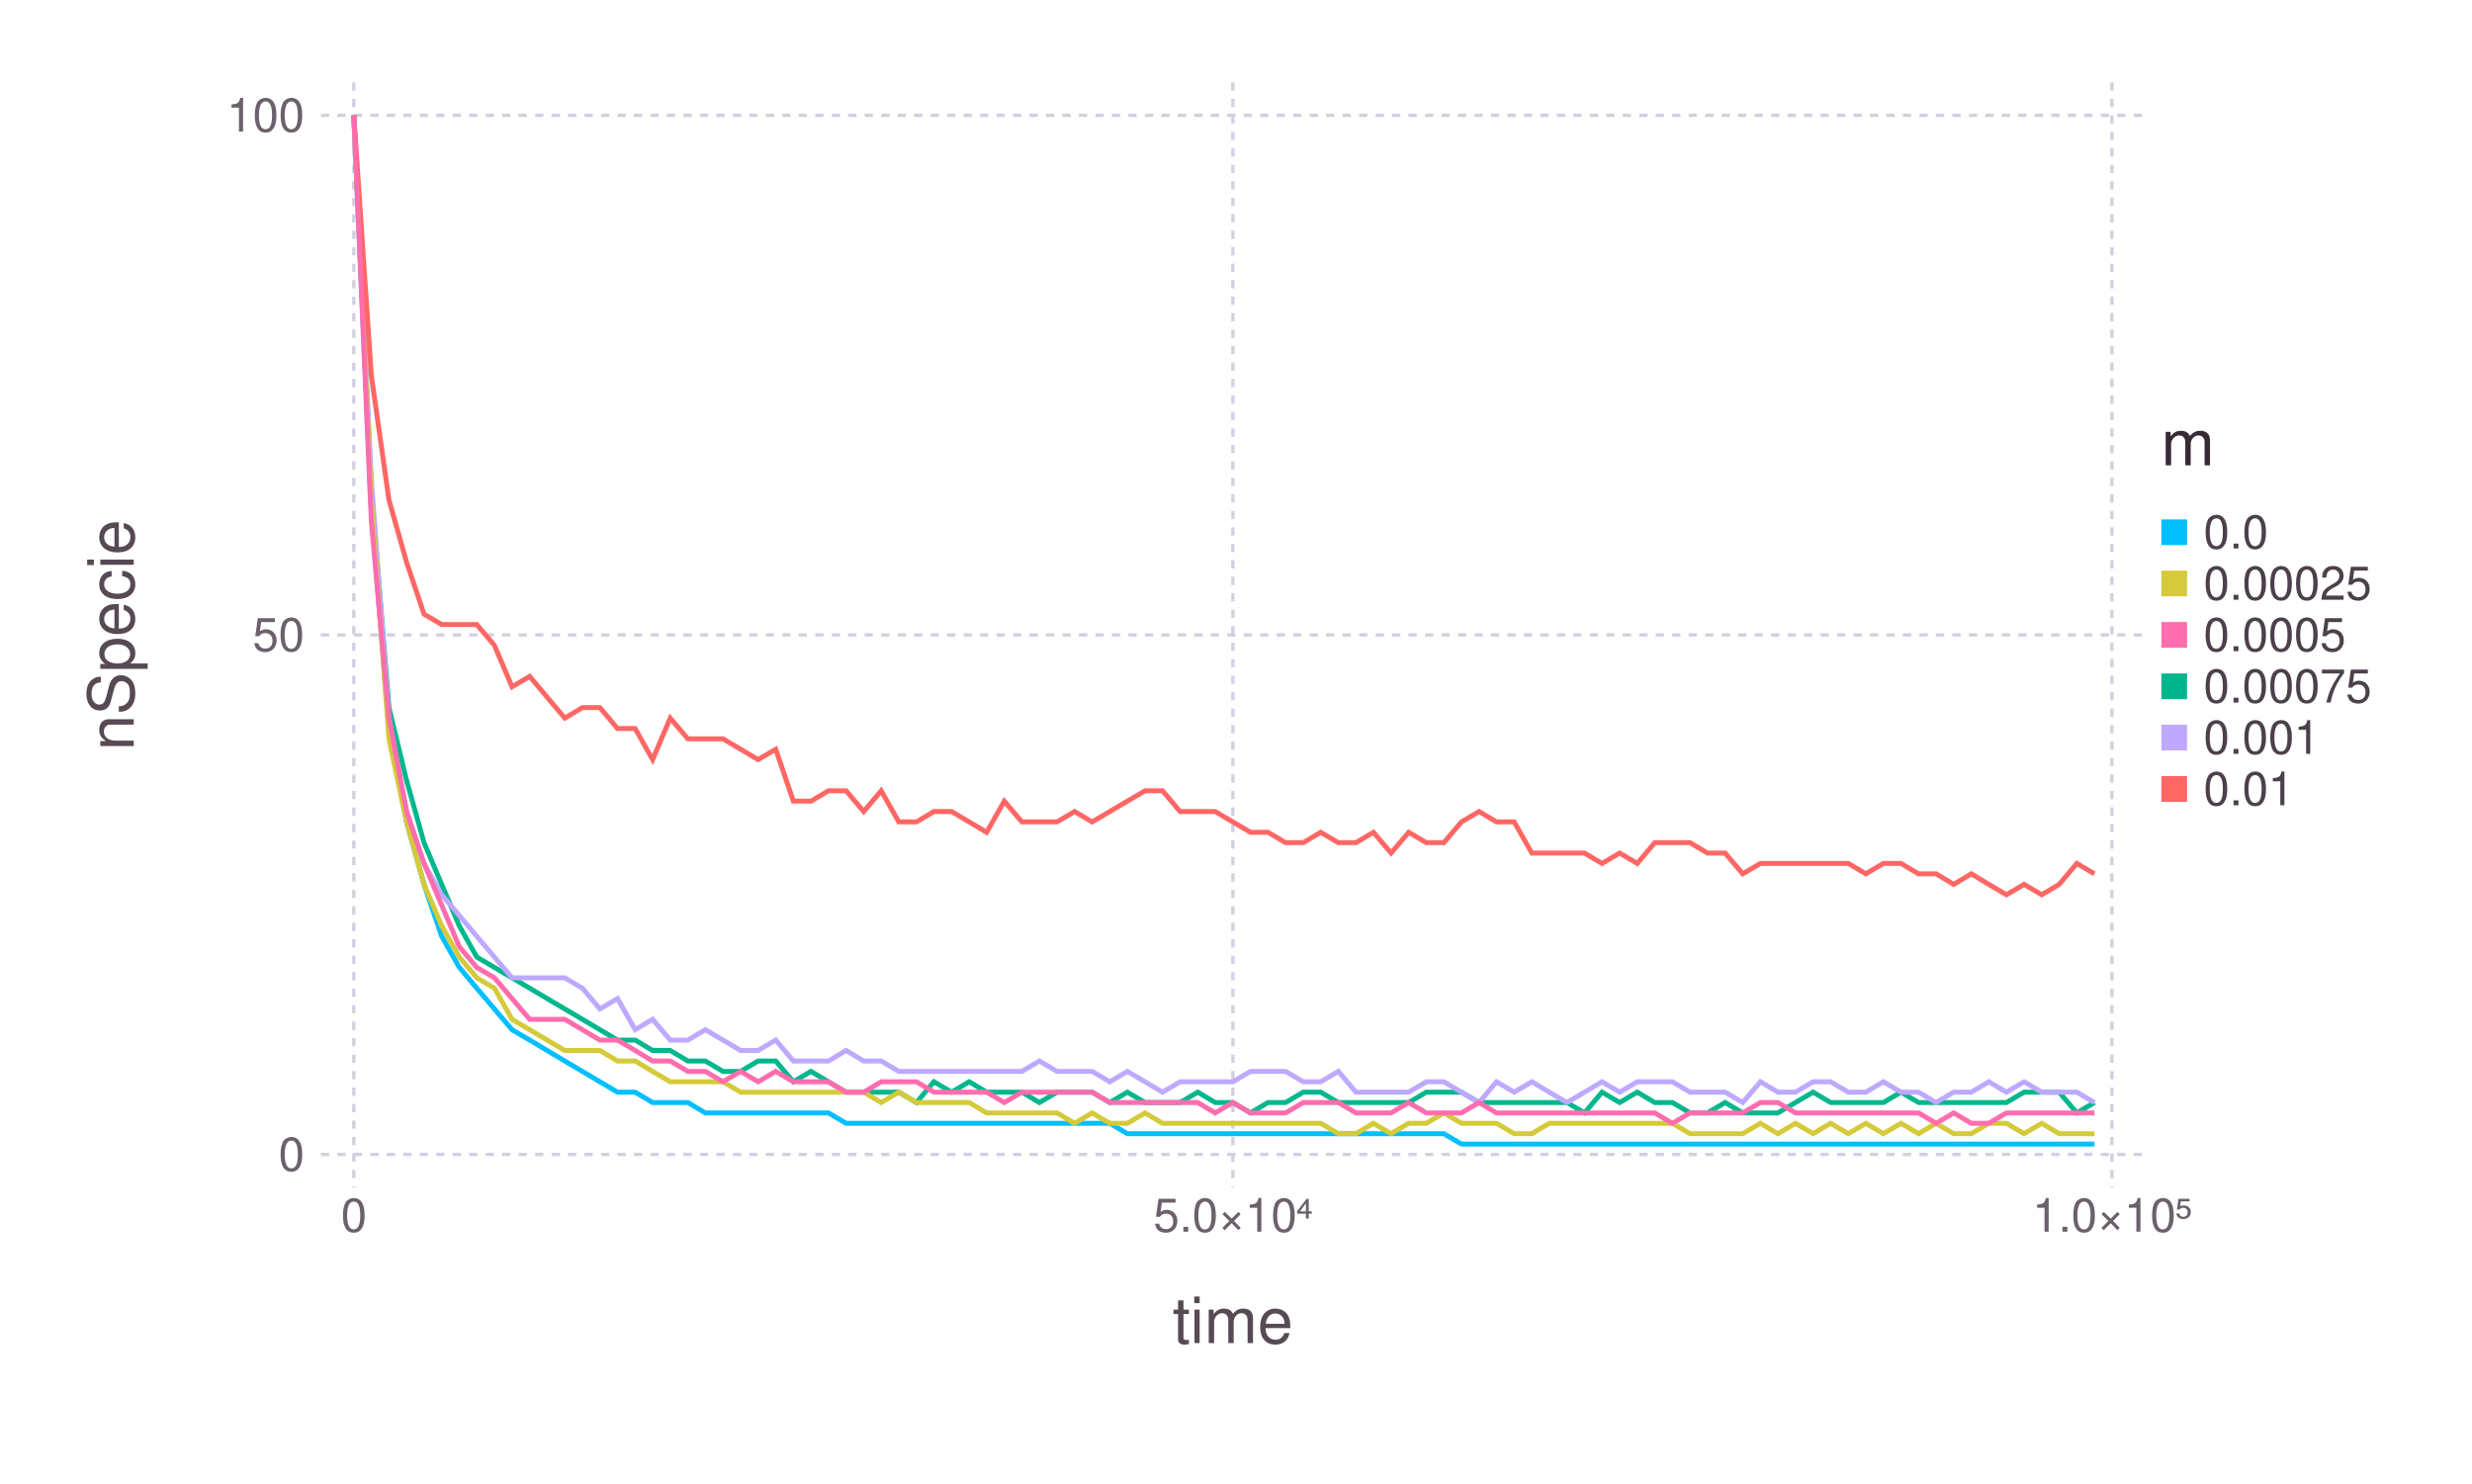
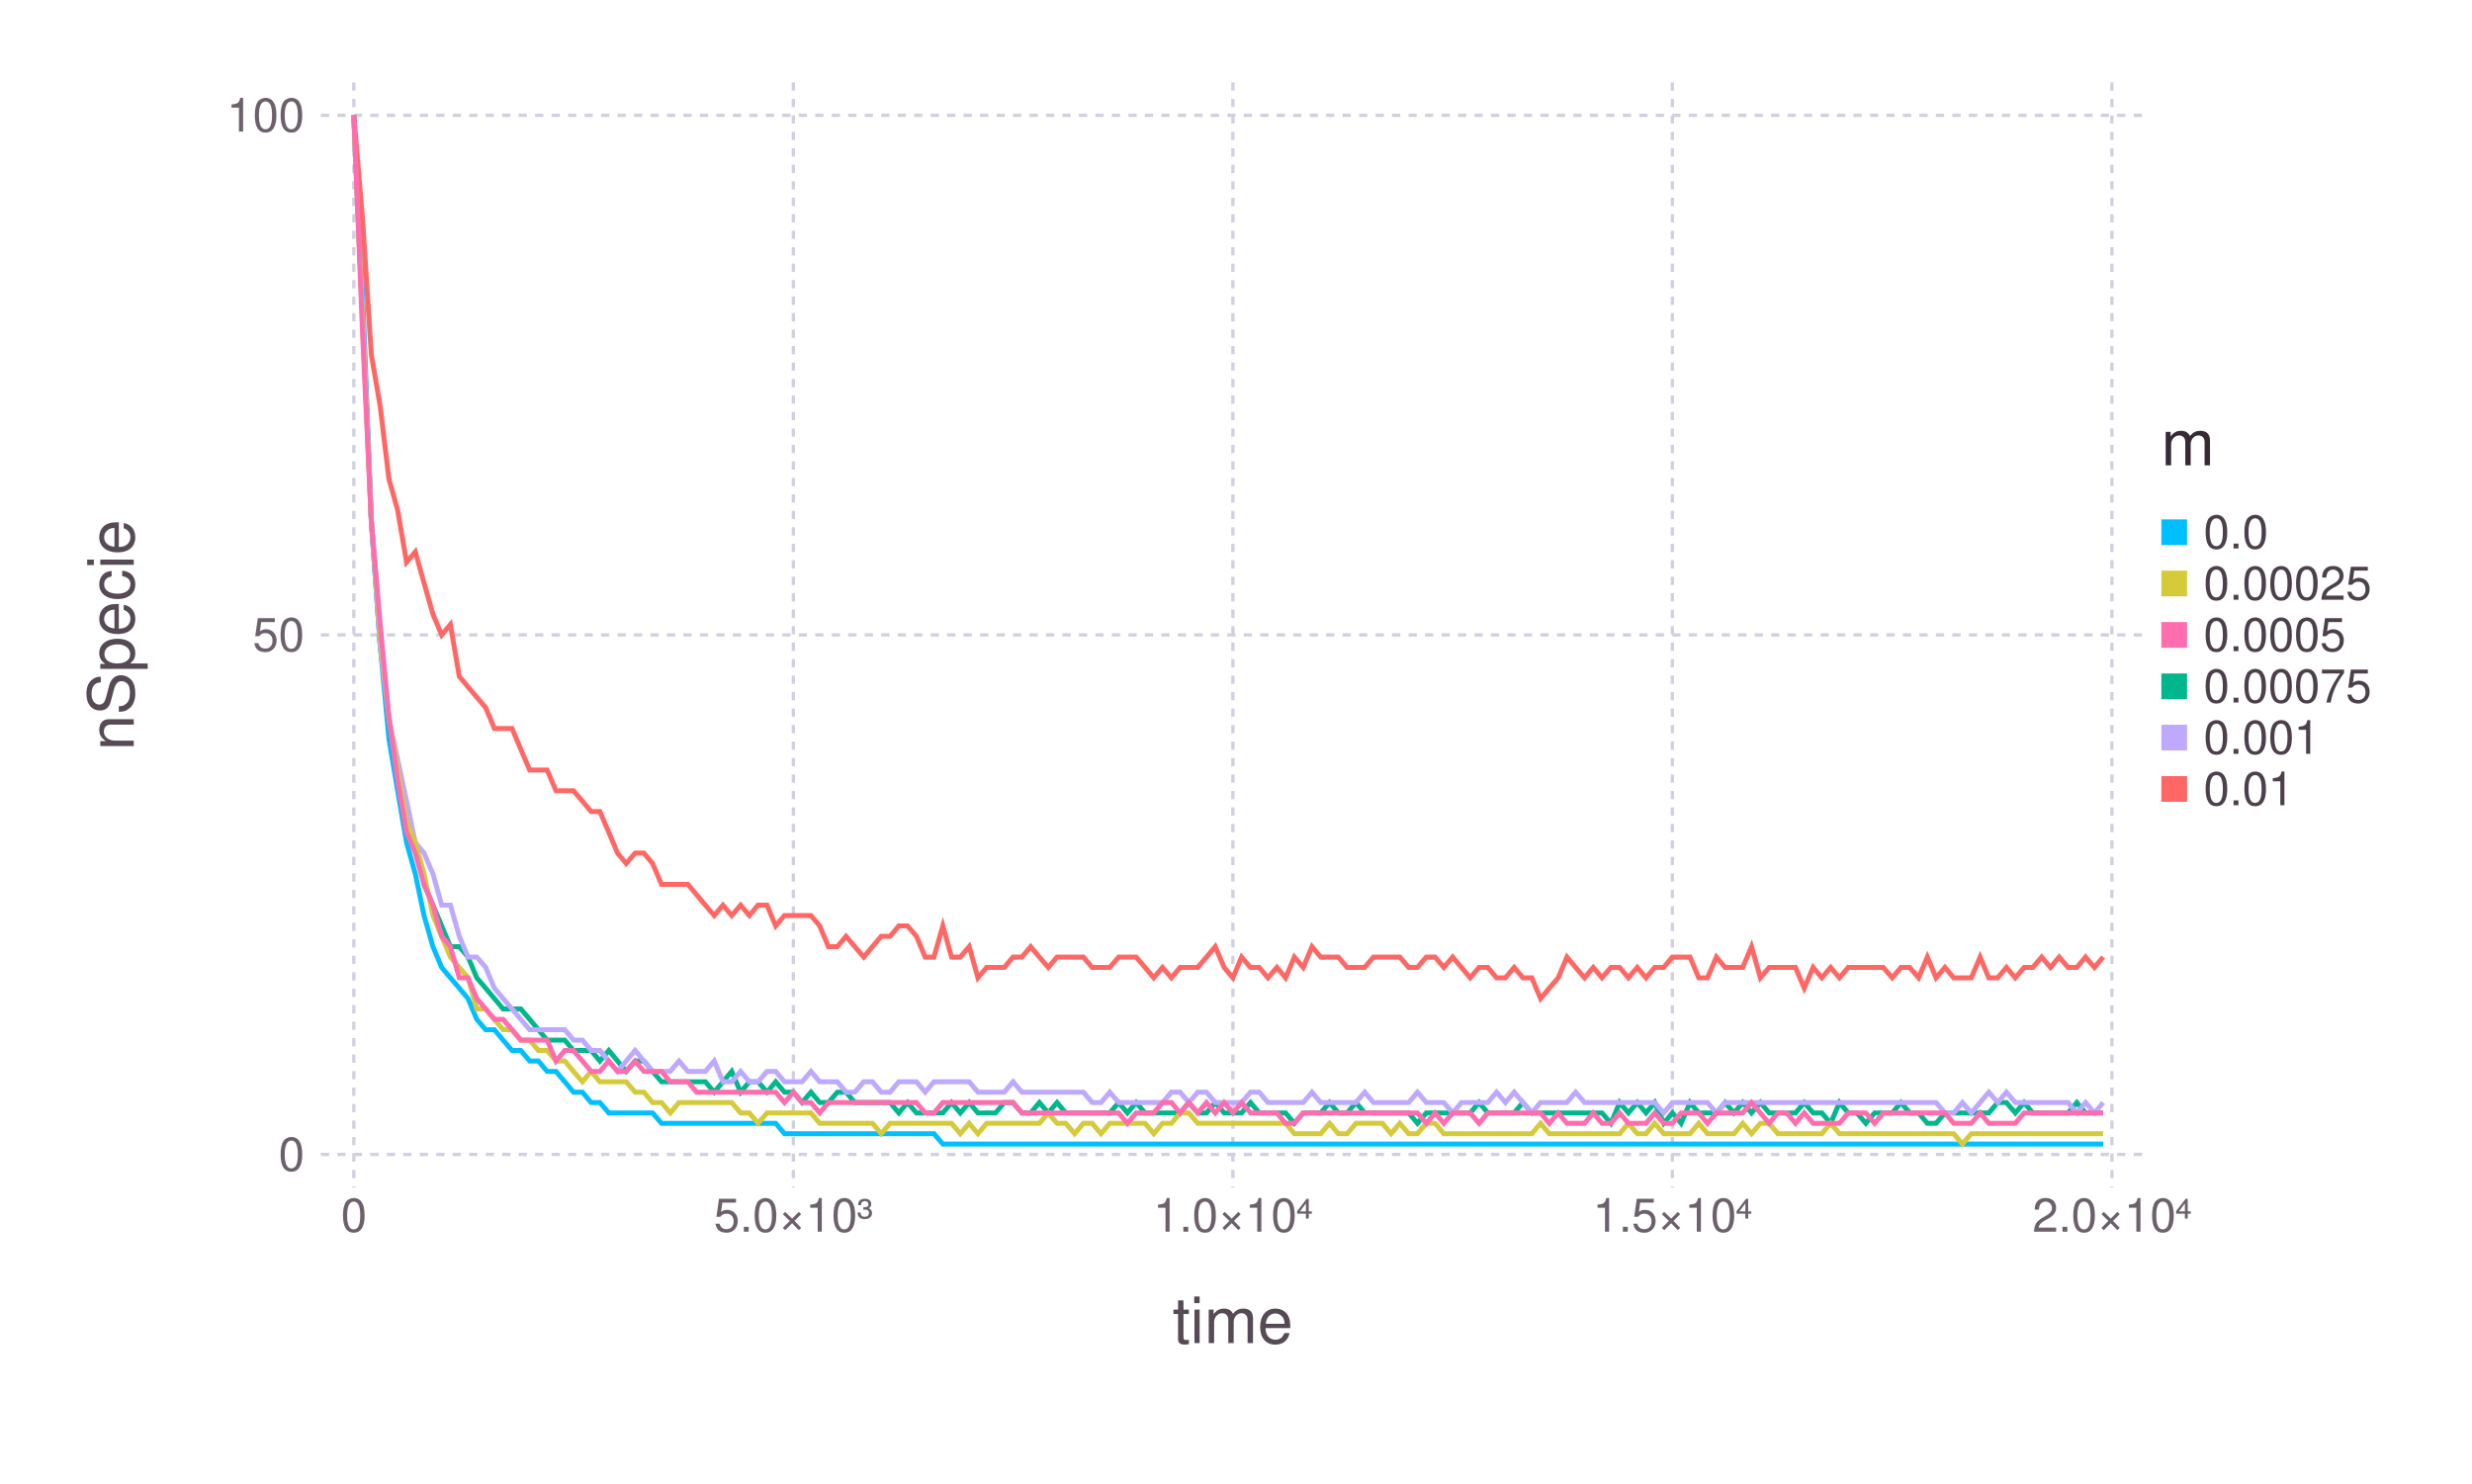
<svg xmlns="http://www.w3.org/2000/svg" version="1.2" width="150mm" height="90mm" viewBox="0 0 150 90" stroke="none" fill="#000000" stroke-width="0.3" font-size="3.88">
-   <g class="plotroot xscalable yscalable" id="img-d3f7261d-1">
-     <g font-size="3.88" font-family="'PT Sans','Helvetica Neue','Helvetica',sans-serif" fill="#564A55" stroke="#000000" stroke-opacity="0.000" id="img-d3f7261d-2">
+   <g class="plotroot xscalable yscalable" id="img-ed7a1c50-1">
+     <g font-size="3.88" font-family="'PT Sans','Helvetica Neue','Helvetica',sans-serif" fill="#564A55" stroke="#000000" stroke-opacity="0.000" id="img-ed7a1c50-2">
      <text x="74.81" y="79.18" text-anchor="middle" dy="0.6em">time</text>
    </g>
-     <g class="guide xlabels" font-size="2.82" font-family="'PT Sans Caption','Helvetica Neue','Helvetica',sans-serif" fill="#6C606B" id="img-d3f7261d-3">
+     <g class="guide xlabels" font-size="2.82" font-family="'PT Sans Caption','Helvetica Neue','Helvetica',sans-serif" fill="#6C606B" id="img-ed7a1c50-3">
      <text x="21.47" y="73.06" text-anchor="middle" dy="0.6em">0</text>
-       <text x="74.81" y="73.06" text-anchor="middle" dy="0.6em">5.0×10⁴</text>
-       <text x="128.15" y="73.06" text-anchor="middle" dy="0.6em">1.0×10⁵</text>
+       <text x="48.14" y="73.06" text-anchor="middle" dy="0.6em">5.0×10³</text>
+       <text x="74.81" y="73.06" text-anchor="middle" dy="0.6em">1.0×10⁴</text>
+       <text x="101.48" y="73.06" text-anchor="middle" dy="0.6em">1.5×10⁴</text>
+       <text x="128.15" y="73.06" text-anchor="middle" dy="0.6em">2.0×10⁴</text>
    </g>
-     <g class="guide colorkey" id="img-d3f7261d-4">
-       <g fill="#4C404B" font-size="2.82" font-family="'PT Sans','Helvetica Neue','Helvetica',sans-serif" id="img-d3f7261d-5">
-         <text x="133.71" y="32.3" dy="0.35em" id="img-d3f7261d-6" class="color_0.0">0.0</text>
-         <text x="133.71" y="35.41" dy="0.35em" id="img-d3f7261d-7" class="color_0.00025">0.00025</text>
-         <text x="133.71" y="38.53" dy="0.35em" id="img-d3f7261d-8" class="color_0.0005">0.0005</text>
-         <text x="133.71" y="41.65" dy="0.35em" id="img-d3f7261d-9" class="color_0.00075">0.00075</text>
-         <text x="133.71" y="44.76" dy="0.35em" id="img-d3f7261d-10" class="color_0.001">0.001</text>
-         <text x="133.71" y="47.88" dy="0.35em" id="img-d3f7261d-11" class="color_0.01">0.01</text>
+     <g class="guide colorkey" id="img-ed7a1c50-4">
+       <g fill="#4C404B" font-size="2.82" font-family="'PT Sans','Helvetica Neue','Helvetica',sans-serif" id="img-ed7a1c50-5">
+         <text x="133.71" y="32.3" dy="0.35em" id="img-ed7a1c50-6" class="color_0.0">0.0</text>
+         <text x="133.71" y="35.41" dy="0.35em" id="img-ed7a1c50-7" class="color_0.00025">0.00025</text>
+         <text x="133.71" y="38.53" dy="0.35em" id="img-ed7a1c50-8" class="color_0.0005">0.0005</text>
+         <text x="133.71" y="41.65" dy="0.35em" id="img-ed7a1c50-9" class="color_0.00075">0.00075</text>
+         <text x="133.71" y="44.76" dy="0.35em" id="img-ed7a1c50-10" class="color_0.001">0.001</text>
+         <text x="133.71" y="47.88" dy="0.35em" id="img-ed7a1c50-11" class="color_0.01">0.01</text>
      </g>
-       <g stroke="#000000" stroke-opacity="0.000" id="img-d3f7261d-12">
-         <rect x="131.15" y="31.52" width="1.56" height="1.56" id="img-d3f7261d-13" fill="#00BFFF" class="color_0.0" />
-         <rect x="131.15" y="34.63" width="1.56" height="1.56" id="img-d3f7261d-14" fill="#D4CA3A" class="color_0.00025" />
-         <rect x="131.15" y="37.75" width="1.56" height="1.56" id="img-d3f7261d-15" fill="#FF6DAE" class="color_0.0005" />
-         <rect x="131.15" y="40.87" width="1.56" height="1.56" id="img-d3f7261d-16" fill="#00B78D" class="color_0.00075" />
-         <rect x="131.15" y="43.98" width="1.56" height="1.56" id="img-d3f7261d-17" fill="#BEA9FF" class="color_0.001" />
-         <rect x="131.15" y="47.1" width="1.56" height="1.56" id="img-d3f7261d-18" fill="#FF6765" class="color_0.01" />
+       <g stroke="#000000" stroke-opacity="0.000" id="img-ed7a1c50-12">
+         <rect x="131.15" y="31.52" width="1.56" height="1.56" id="img-ed7a1c50-13" fill="#00BFFF" class="color_0.0" />
+         <rect x="131.15" y="34.63" width="1.56" height="1.56" id="img-ed7a1c50-14" fill="#D4CA3A" class="color_0.00025" />
+         <rect x="131.15" y="37.75" width="1.56" height="1.56" id="img-ed7a1c50-15" fill="#FF6DAE" class="color_0.0005" />
+         <rect x="131.15" y="40.87" width="1.56" height="1.56" id="img-ed7a1c50-16" fill="#00B78D" class="color_0.00075" />
+         <rect x="131.15" y="43.98" width="1.56" height="1.56" id="img-ed7a1c50-17" fill="#BEA9FF" class="color_0.001" />
+         <rect x="131.15" y="47.1" width="1.56" height="1.56" id="img-ed7a1c50-18" fill="#FF6765" class="color_0.01" />
      </g>
-       <g fill="#362A35" font-size="3.88" font-family="'PT Sans','Helvetica Neue','Helvetica',sans-serif" stroke="#000000" stroke-opacity="0.000" id="img-d3f7261d-19">
-         <text x="131.15" y="28.24" id="img-d3f7261d-20">m</text>
+       <g fill="#362A35" font-size="3.88" font-family="'PT Sans','Helvetica Neue','Helvetica',sans-serif" stroke="#000000" stroke-opacity="0.000" id="img-ed7a1c50-19">
+         <text x="131.15" y="28.24" id="img-ed7a1c50-20">m</text>
      </g>
    </g>
-     <g clip-path="url(#img-d3f7261d-21)">
-       <g id="img-d3f7261d-22">
-         <g pointer-events="visible" opacity="1" fill="#000000" fill-opacity="0.000" stroke="#000000" stroke-opacity="0.000" class="guide background" id="img-d3f7261d-23">
-           <rect x="19.47" y="5" width="110.69" height="67.06" id="img-d3f7261d-24" />
+     <g clip-path="url(#img-ed7a1c50-21)">
+       <g id="img-ed7a1c50-22">
+         <g pointer-events="visible" opacity="1" fill="#000000" fill-opacity="0.000" stroke="#000000" stroke-opacity="0.000" class="guide background" id="img-ed7a1c50-23">
+           <rect x="19.47" y="5" width="110.69" height="67.06" id="img-ed7a1c50-24" />
        </g>
-         <g class="guide ygridlines xfixed" stroke-dasharray="0.5,0.5" stroke-width="0.2" stroke="#D0D0E0" id="img-d3f7261d-25">
-           <path fill="none" d="M19.47,70.06 L 130.15 70.06" id="img-d3f7261d-26" />
-           <path fill="none" d="M19.47,38.53 L 130.15 38.53" id="img-d3f7261d-27" />
-           <path fill="none" d="M19.47,7 L 130.15 7" id="img-d3f7261d-28" />
+         <g class="guide ygridlines xfixed" stroke-dasharray="0.5,0.5" stroke-width="0.2" stroke="#D0D0E0" id="img-ed7a1c50-25">
+           <path fill="none" d="M19.47,70.06 L 130.15 70.06" id="img-ed7a1c50-26" />
+           <path fill="none" d="M19.47,38.53 L 130.15 38.53" id="img-ed7a1c50-27" />
+           <path fill="none" d="M19.47,7 L 130.15 7" id="img-ed7a1c50-28" />
        </g>
-         <g class="guide xgridlines yfixed" stroke-dasharray="0.5,0.5" stroke-width="0.2" stroke="#D0D0E0" id="img-d3f7261d-29">
-           <path fill="none" d="M21.47,5 L 21.47 72.06" id="img-d3f7261d-30" />
-           <path fill="none" d="M74.81,5 L 74.81 72.06" id="img-d3f7261d-31" />
-           <path fill="none" d="M128.15,5 L 128.15 72.06" id="img-d3f7261d-32" />
+         <g class="guide xgridlines yfixed" stroke-dasharray="0.5,0.5" stroke-width="0.2" stroke="#D0D0E0" id="img-ed7a1c50-29">
+           <path fill="none" d="M21.47,5 L 21.47 72.06" id="img-ed7a1c50-30" />
+           <path fill="none" d="M48.14,5 L 48.14 72.06" id="img-ed7a1c50-31" />
+           <path fill="none" d="M74.81,5 L 74.81 72.06" id="img-ed7a1c50-32" />
+           <path fill="none" d="M101.48,5 L 101.48 72.06" id="img-ed7a1c50-33" />
+           <path fill="none" d="M128.15,5 L 128.15 72.06" id="img-ed7a1c50-34" />
        </g>
-         <g class="plotpanel" id="img-d3f7261d-33">
-           <g stroke-width="0.3" fill="#000000" fill-opacity="0.000" stroke-dasharray="none" id="img-d3f7261d-34">
-             <path fill="none" d="M21.47,7 L 22.53 29.7 23.6 42.94 24.67 47.36 25.73 51.14 26.8 53.67 27.87 56.19 28.93 58.08 30 58.71 31.07 59.34 32.14 59.97 33.2 60.6 34.27 61.23 35.34 61.86 36.4 62.49 37.47 63.12 38.54 63.12 39.6 63.75 40.67 63.75 41.74 64.39 42.8 64.39 43.87 65.02 44.94 65.02 46 64.39 47.07 64.39 48.14 65.65 49.21 65.02 50.27 65.65 51.34 66.28 52.41 66.28 53.47 66.28 54.54 66.28 55.61 66.91 56.67 65.65 57.74 66.28 58.81 65.65 59.87 66.28 60.94 66.28 62.01 66.28 63.07 66.91 64.14 66.28 65.21 66.28 66.27 66.28 67.34 66.91 68.41 66.28 69.48 66.91 70.54 66.91 71.61 66.91 72.68 66.28 73.74 66.91 74.81 66.91 75.88 67.54 76.94 66.91 78.01 66.91 79.08 66.28 80.14 66.28 81.21 66.91 82.28 66.91 83.34 66.91 84.41 66.91 85.48 66.91 86.55 66.28 87.61 66.28 88.68 66.28 89.75 66.91 90.81 66.91 91.88 66.91 92.95 66.91 94.01 66.91 95.08 66.91 96.15 67.54 97.21 66.28 98.28 66.91 99.35 66.28 100.41 66.91 101.48 66.91 102.55 67.54 103.61 67.54 104.68 66.91 105.75 67.54 106.82 67.54 107.88 67.54 108.95 66.91 110.02 66.28 111.08 66.91 112.15 66.91 113.22 66.91 114.28 66.91 115.35 66.28 116.42 66.91 117.48 66.91 118.55 66.91 119.62 66.91 120.68 66.91 121.75 66.91 122.82 66.28 123.89 66.28 124.95 66.28 126.02 67.54 127.09 66.91" id="img-d3f7261d-35" stroke="#00B78D" class="geometry color_0.00075" />
-             <path fill="none" d="M21.47,7 L 22.53 30.96 23.6 44.21 24.67 49.88 25.73 53.67 26.8 56.82 27.87 58.71 28.93 59.97 30 61.23 31.07 62.49 32.14 63.12 33.2 63.75 34.27 64.39 35.34 65.02 36.4 65.65 37.47 66.28 38.54 66.28 39.6 66.91 40.67 66.91 41.74 66.91 42.8 67.54 43.87 67.54 44.94 67.54 46 67.54 47.07 67.54 48.14 67.54 49.21 67.54 50.27 67.54 51.34 68.17 52.41 68.17 53.47 68.17 54.54 68.17 55.61 68.17 56.67 68.17 57.74 68.17 58.81 68.17 59.87 68.17 60.94 68.17 62.01 68.17 63.07 68.17 64.14 68.17 65.21 68.17 66.27 68.17 67.34 68.17 68.41 68.8 69.48 68.8 70.54 68.8 71.61 68.8 72.68 68.8 73.74 68.8 74.81 68.8 75.88 68.8 76.94 68.8 78.01 68.8 79.08 68.8 80.14 68.8 81.21 68.8 82.28 68.8 83.34 68.8 84.41 68.8 85.48 68.8 86.55 68.8 87.61 68.8 88.68 69.43 89.75 69.43 90.81 69.43 91.88 69.43 92.95 69.43 94.01 69.43 95.08 69.43 96.15 69.43 97.21 69.43 98.28 69.43 99.35 69.43 100.41 69.43 101.48 69.43 102.55 69.43 103.61 69.43 104.68 69.43 105.75 69.43 106.82 69.43 107.88 69.43 108.95 69.43 110.02 69.43 111.08 69.43 112.15 69.43 113.22 69.43 114.28 69.43 115.35 69.43 116.42 69.43 117.48 69.43 118.55 69.43 119.62 69.43 120.68 69.43 121.75 69.43 122.82 69.43 123.89 69.43 124.95 69.43 126.02 69.43 127.09 69.43" id="img-d3f7261d-36" stroke="#00BFFF" class="geometry color_0.0" />
-             <path fill="none" d="M21.47,7 L 22.53 29.07 23.6 43.58 24.67 49.25 25.73 52.4 26.8 54.3 27.87 55.56 28.93 56.82 30 58.08 31.07 59.34 32.14 59.34 33.2 59.34 34.27 59.34 35.34 59.97 36.4 61.23 37.47 60.6 38.54 62.49 39.6 61.86 40.67 63.12 41.74 63.12 42.8 62.49 43.87 63.12 44.94 63.75 46 63.75 47.07 63.12 48.14 64.39 49.21 64.39 50.27 64.39 51.34 63.75 52.41 64.39 53.47 64.39 54.54 65.02 55.61 65.02 56.67 65.02 57.74 65.02 58.81 65.02 59.87 65.02 60.94 65.02 62.01 65.02 63.07 64.39 64.14 65.02 65.21 65.02 66.27 65.02 67.34 65.65 68.41 65.02 69.48 65.65 70.54 66.28 71.61 65.65 72.68 65.65 73.74 65.65 74.81 65.65 75.88 65.02 76.94 65.02 78.01 65.02 79.08 65.65 80.14 65.65 81.21 65.02 82.28 66.28 83.34 66.28 84.41 66.28 85.48 66.28 86.55 65.65 87.61 65.65 88.68 66.28 89.75 66.91 90.81 65.65 91.88 66.28 92.95 65.65 94.01 66.28 95.08 66.91 96.15 66.28 97.21 65.65 98.28 66.28 99.35 65.65 100.41 65.65 101.48 65.65 102.55 66.28 103.61 66.28 104.68 66.28 105.75 66.91 106.82 65.65 107.88 66.28 108.95 66.28 110.02 65.65 111.08 65.65 112.15 66.28 113.22 66.28 114.28 65.65 115.35 66.28 116.42 66.28 117.48 66.91 118.55 66.28 119.62 66.28 120.68 65.65 121.75 66.28 122.82 65.65 123.89 66.28 124.95 66.28 126.02 66.28 127.09 66.91" id="img-d3f7261d-37" stroke="#BEA9FF" class="geometry color_0.001" />
-             <path fill="none" d="M21.47,7 L 22.53 30.33 23.6 44.84 24.67 49.88 25.73 53.67 26.8 56.19 27.87 58.08 28.93 59.34 30 59.97 31.07 61.86 32.14 62.49 33.2 63.12 34.27 63.75 35.34 63.75 36.4 63.75 37.47 64.39 38.54 64.39 39.6 65.02 40.67 65.65 41.74 65.65 42.8 65.65 43.87 65.65 44.94 66.28 46 66.28 47.07 66.28 48.14 66.28 49.21 66.28 50.27 66.28 51.34 66.28 52.41 66.28 53.47 66.91 54.54 66.28 55.61 66.91 56.67 66.91 57.74 66.91 58.81 66.91 59.87 67.54 60.94 67.54 62.01 67.54 63.07 67.54 64.14 67.54 65.21 68.17 66.27 67.54 67.34 68.17 68.41 68.17 69.48 67.54 70.54 68.17 71.61 68.17 72.68 68.17 73.74 68.17 74.81 68.17 75.88 68.17 76.94 68.17 78.01 68.17 79.08 68.17 80.14 68.17 81.21 68.8 82.28 68.8 83.34 68.17 84.41 68.8 85.48 68.17 86.55 68.17 87.61 67.54 88.68 68.17 89.75 68.17 90.81 68.17 91.88 68.8 92.95 68.8 94.01 68.17 95.08 68.17 96.15 68.17 97.21 68.17 98.28 68.17 99.35 68.17 100.41 68.17 101.48 68.17 102.55 68.8 103.61 68.8 104.68 68.8 105.75 68.8 106.82 68.17 107.88 68.8 108.95 68.17 110.02 68.8 111.08 68.17 112.15 68.8 113.22 68.17 114.28 68.8 115.35 68.17 116.42 68.8 117.48 68.17 118.55 68.8 119.62 68.8 120.68 68.17 121.75 68.17 122.82 68.8 123.89 68.17 124.95 68.8 126.02 68.8 127.09 68.8" id="img-d3f7261d-38" stroke="#D4CA3A" class="geometry color_0.00025" />
-             <path fill="none" d="M21.47,7 L 22.53 22.77 23.6 30.33 24.67 34.12 25.73 37.27 26.8 37.9 27.87 37.9 28.93 37.9 30 39.16 31.07 41.68 32.14 41.05 33.2 42.31 34.27 43.58 35.34 42.94 36.4 42.94 37.47 44.21 38.54 44.21 39.6 46.1 40.67 43.58 41.74 44.84 42.8 44.84 43.87 44.84 44.94 45.47 46 46.1 47.07 45.47 48.14 48.62 49.21 48.62 50.27 47.99 51.34 47.99 52.41 49.25 53.47 47.99 54.54 49.88 55.61 49.88 56.67 49.25 57.74 49.25 58.81 49.88 59.87 50.51 60.94 48.62 62.01 49.88 63.07 49.88 64.14 49.88 65.21 49.25 66.27 49.88 67.34 49.25 68.41 48.62 69.48 47.99 70.54 47.99 71.61 49.25 72.68 49.25 73.74 49.25 74.81 49.88 75.88 50.51 76.94 50.51 78.01 51.14 79.08 51.14 80.14 50.51 81.21 51.14 82.28 51.14 83.34 50.51 84.41 51.77 85.48 50.51 86.55 51.14 87.61 51.14 88.68 49.88 89.75 49.25 90.81 49.88 91.88 49.88 92.95 51.77 94.01 51.77 95.08 51.77 96.15 51.77 97.21 52.4 98.28 51.77 99.35 52.4 100.41 51.14 101.48 51.14 102.55 51.14 103.61 51.77 104.68 51.77 105.75 53.03 106.82 52.4 107.88 52.4 108.95 52.4 110.02 52.4 111.08 52.4 112.15 52.4 113.22 53.03 114.28 52.4 115.35 52.4 116.42 53.03 117.48 53.03 118.55 53.67 119.62 53.03 120.68 53.67 121.75 54.3 122.82 53.67 123.89 54.3 124.95 53.67 126.02 52.4 127.09 53.03" id="img-d3f7261d-39" stroke="#FF6765" class="geometry color_0.01" />
-             <path fill="none" d="M21.47,7 L 22.53 31.59 23.6 43.58 24.67 49.25 25.73 52.4 26.8 54.93 27.87 57.45 28.93 58.71 30 59.34 31.07 60.6 32.14 61.86 33.2 61.86 34.27 61.86 35.34 62.49 36.4 63.12 37.47 63.12 38.54 63.75 39.6 64.39 40.67 64.39 41.74 65.02 42.8 65.02 43.87 65.65 44.94 65.02 46 65.65 47.07 65.02 48.14 65.65 49.21 65.65 50.27 65.65 51.34 66.28 52.41 66.28 53.47 65.65 54.54 65.65 55.61 65.65 56.67 66.28 57.74 66.28 58.81 66.28 59.87 66.28 60.94 66.91 62.01 66.28 63.07 66.28 64.14 66.28 65.21 66.28 66.27 66.28 67.34 66.91 68.41 66.91 69.48 66.91 70.54 66.91 71.61 66.91 72.68 66.91 73.74 67.54 74.81 66.91 75.88 67.54 76.94 67.54 78.01 67.54 79.08 66.91 80.14 66.91 81.21 66.91 82.28 67.54 83.34 67.54 84.41 67.54 85.48 66.91 86.55 67.54 87.61 67.54 88.68 67.54 89.75 66.91 90.81 67.54 91.88 67.54 92.95 67.54 94.01 67.54 95.08 67.54 96.15 67.54 97.21 67.54 98.28 67.54 99.35 67.54 100.41 67.54 101.48 68.17 102.55 67.54 103.61 67.54 104.68 67.54 105.75 67.54 106.82 66.91 107.88 66.91 108.95 67.54 110.02 67.54 111.08 67.54 112.15 67.54 113.22 67.54 114.28 67.54 115.35 67.54 116.42 67.54 117.48 68.17 118.55 67.54 119.62 68.17 120.68 68.17 121.75 67.54 122.82 67.54 123.89 67.54 124.95 67.54 126.02 67.54 127.09 67.54" id="img-d3f7261d-40" stroke="#FF6DAE" class="geometry color_0.0005" />
+         <g class="plotpanel" id="img-ed7a1c50-35">
+           <g stroke-width="0.3" fill="#000000" fill-opacity="0.000" stroke-dasharray="none" id="img-ed7a1c50-36">
+             <path fill="none" d="M21.47,7 L 22 18.98 22.53 31.59 23.07 39.16 23.6 43.58 24.13 47.36 24.67 49.88 25.2 51.14 25.73 53.67 26.27 54.93 26.8 56.19 27.33 57.45 27.87 57.45 28.4 58.08 28.93 59.34 29.47 59.97 30 60.6 30.53 61.23 31.07 61.23 31.6 61.23 32.14 61.86 32.67 62.49 33.2 63.12 33.74 63.12 34.27 63.12 34.8 63.75 35.34 63.75 35.87 63.75 36.4 64.39 36.94 63.75 37.47 64.39 38 65.02 38.54 64.39 39.07 64.39 39.6 65.02 40.14 65.65 40.67 65.65 41.2 65.65 41.74 65.65 42.27 65.65 42.8 65.65 43.34 66.28 43.87 65.65 44.4 65.02 44.94 66.28 45.47 65.65 46 65.65 46.54 66.28 47.07 65.65 47.6 66.28 48.14 66.28 48.67 66.91 49.21 66.28 49.74 66.91 50.27 66.91 50.81 66.28 51.34 66.28 51.87 66.91 52.41 66.91 52.94 66.91 53.47 66.91 54.01 66.91 54.54 67.54 55.07 66.91 55.61 67.54 56.14 67.54 56.67 67.54 57.21 67.54 57.74 66.91 58.27 67.54 58.81 66.91 59.34 67.54 59.87 67.54 60.41 67.54 60.94 66.91 61.47 66.91 62.01 67.54 62.54 67.54 63.07 66.91 63.61 67.54 64.14 66.91 64.67 67.54 65.21 67.54 65.74 67.54 66.27 67.54 66.81 67.54 67.34 67.54 67.88 66.91 68.41 67.54 68.94 66.91 69.48 67.54 70.01 67.54 70.54 67.54 71.08 67.54 71.61 67.54 72.14 66.91 72.68 67.54 73.21 67.54 73.74 66.91 74.28 67.54 74.81 67.54 75.34 67.54 75.88 66.91 76.41 67.54 76.94 67.54 77.48 67.54 78.01 67.54 78.54 68.17 79.08 67.54 79.61 67.54 80.14 67.54 80.68 66.91 81.21 67.54 81.74 67.54 82.28 66.91 82.81 67.54 83.34 67.54 83.88 67.54 84.41 67.54 84.94 67.54 85.48 67.54 86.01 68.17 86.55 67.54 87.08 67.54 87.61 67.54 88.15 67.54 88.68 67.54 89.21 67.54 89.75 66.91 90.28 67.54 90.81 67.54 91.35 67.54 91.88 67.54 92.41 66.91 92.95 67.54 93.48 67.54 94.01 67.54 94.55 67.54 95.08 67.54 95.61 67.54 96.15 67.54 96.68 67.54 97.21 67.54 97.75 68.17 98.28 66.91 98.81 67.54 99.35 66.91 99.88 67.54 100.41 66.91 100.95 68.17 101.48 67.54 102.01 68.17 102.55 66.91 103.08 67.54 103.61 67.54 104.15 67.54 104.68 66.91 105.22 67.54 105.75 66.91 106.28 67.54 106.82 66.91 107.35 67.54 107.88 67.54 108.42 67.54 108.95 67.54 109.48 66.91 110.02 67.54 110.55 67.54 111.08 68.17 111.62 66.91 112.15 67.54 112.68 67.54 113.22 68.17 113.75 67.54 114.28 67.54 114.82 67.54 115.35 66.91 115.88 67.54 116.42 67.54 116.95 68.17 117.48 68.17 118.02 67.54 118.55 67.54 119.08 67.54 119.62 67.54 120.15 67.54 120.68 67.54 121.22 66.91 121.75 66.91 122.29 67.54 122.82 66.91 123.35 67.54 123.89 67.54 124.42 67.54 124.95 67.54 125.49 67.54 126.02 66.91 126.55 67.54 127.09 67.54 127.62 67.54" id="img-ed7a1c50-37" stroke="#00B78D" class="geometry color_0.00075" />
+             <path fill="none" d="M21.47,7 L 22 17.72 22.53 31.59 23.07 39.16 23.6 44.84 24.13 47.99 24.67 51.14 25.2 53.03 25.73 55.56 26.27 57.45 26.8 58.71 27.33 59.34 27.87 59.97 28.4 60.6 28.93 61.86 29.47 62.49 30 62.49 30.53 63.12 31.07 63.75 31.6 63.75 32.14 64.39 32.67 64.39 33.2 65.02 33.74 65.02 34.27 65.65 34.8 66.28 35.34 66.28 35.87 66.91 36.4 66.91 36.94 67.54 37.47 67.54 38 67.54 38.54 67.54 39.07 67.54 39.6 67.54 40.14 68.17 40.67 68.17 41.2 68.17 41.74 68.17 42.27 68.17 42.8 68.17 43.34 68.17 43.87 68.17 44.4 68.17 44.94 68.17 45.47 68.17 46 68.17 46.54 68.17 47.07 68.17 47.6 68.8 48.14 68.8 48.67 68.8 49.21 68.8 49.74 68.8 50.27 68.8 50.81 68.8 51.34 68.8 51.87 68.8 52.41 68.8 52.94 68.8 53.47 68.8 54.01 68.8 54.54 68.8 55.07 68.8 55.61 68.8 56.14 68.8 56.67 68.8 57.21 69.43 57.74 69.43 58.27 69.43 58.81 69.43 59.34 69.43 59.87 69.43 60.41 69.43 60.94 69.43 61.47 69.43 62.01 69.43 62.54 69.43 63.07 69.43 63.61 69.43 64.14 69.43 64.67 69.43 65.21 69.43 65.74 69.43 66.27 69.43 66.81 69.43 67.34 69.43 67.88 69.43 68.41 69.43 68.94 69.43 69.48 69.43 70.01 69.43 70.54 69.43 71.08 69.43 71.61 69.43 72.14 69.43 72.68 69.43 73.21 69.43 73.74 69.43 74.28 69.43 74.81 69.43 75.34 69.43 75.88 69.43 76.41 69.43 76.94 69.43 77.48 69.43 78.01 69.43 78.54 69.43 79.08 69.43 79.61 69.43 80.14 69.43 80.68 69.43 81.21 69.43 81.74 69.43 82.28 69.43 82.81 69.43 83.34 69.43 83.88 69.43 84.41 69.43 84.94 69.43 85.48 69.43 86.01 69.43 86.55 69.43 87.08 69.43 87.61 69.43 88.15 69.43 88.68 69.43 89.21 69.43 89.75 69.43 90.28 69.43 90.81 69.43 91.35 69.43 91.88 69.43 92.41 69.43 92.95 69.43 93.48 69.43 94.01 69.43 94.55 69.43 95.08 69.43 95.61 69.43 96.15 69.43 96.68 69.43 97.21 69.43 97.75 69.43 98.28 69.43 98.81 69.43 99.35 69.43 99.88 69.43 100.41 69.43 100.95 69.43 101.48 69.43 102.01 69.43 102.55 69.43 103.08 69.43 103.61 69.43 104.15 69.43 104.68 69.43 105.22 69.43 105.75 69.43 106.28 69.43 106.82 69.43 107.35 69.43 107.88 69.43 108.42 69.43 108.95 69.43 109.48 69.43 110.02 69.43 110.55 69.43 111.08 69.43 111.62 69.43 112.15 69.43 112.68 69.43 113.22 69.43 113.75 69.43 114.28 69.43 114.82 69.43 115.35 69.43 115.88 69.43 116.42 69.43 116.95 69.43 117.48 69.43 118.02 69.43 118.55 69.43 119.08 69.43 119.62 69.43 120.15 69.43 120.68 69.43 121.22 69.43 121.75 69.43 122.29 69.43 122.82 69.43 123.35 69.43 123.89 69.43 124.42 69.43 124.95 69.43 125.49 69.43 126.02 69.43 126.55 69.43 127.09 69.43 127.62 69.43" id="img-ed7a1c50-38" stroke="#00BFFF" class="geometry color_0.0" />
+             <path fill="none" d="M21.47,7 L 22 18.98 22.53 31.59 23.07 39.16 23.6 43.58 24.13 46.1 24.67 48.62 25.2 51.14 25.73 51.77 26.27 53.03 26.8 54.93 27.33 54.93 27.87 56.82 28.4 58.08 28.93 58.08 29.47 58.71 30 59.97 30.53 60.6 31.07 61.23 31.6 61.86 32.14 62.49 32.67 62.49 33.2 62.49 33.74 62.49 34.27 62.49 34.8 63.12 35.34 63.12 35.87 63.75 36.4 63.75 36.94 64.39 37.47 65.02 38 64.39 38.54 63.75 39.07 64.39 39.6 65.02 40.14 65.02 40.67 65.02 41.2 64.39 41.74 65.02 42.27 65.02 42.8 65.02 43.34 64.39 43.87 65.65 44.4 65.65 44.94 65.02 45.47 65.65 46 65.65 46.54 65.02 47.07 65.02 47.6 65.65 48.14 65.65 48.67 65.65 49.21 65.02 49.74 65.65 50.27 65.65 50.81 65.65 51.34 66.28 51.87 66.28 52.41 65.65 52.94 65.65 53.47 66.28 54.01 66.28 54.54 65.65 55.07 65.65 55.61 65.65 56.14 66.28 56.67 65.65 57.21 65.65 57.74 65.65 58.27 65.65 58.81 65.65 59.34 66.28 59.87 66.28 60.41 66.28 60.94 66.28 61.47 65.65 62.01 66.28 62.54 66.28 63.07 66.28 63.61 66.28 64.14 66.28 64.67 66.28 65.21 66.28 65.74 66.28 66.27 66.91 66.81 66.91 67.34 66.28 67.88 66.91 68.41 66.91 68.94 66.91 69.48 66.91 70.01 66.91 70.54 66.91 71.08 66.28 71.61 66.28 72.14 66.91 72.68 66.28 73.21 66.28 73.74 66.91 74.28 66.91 74.81 66.91 75.34 66.91 75.88 66.28 76.41 66.28 76.94 66.91 77.48 66.91 78.01 66.91 78.54 66.91 79.08 66.91 79.61 66.28 80.14 66.91 80.68 66.91 81.21 66.91 81.74 66.91 82.28 66.91 82.81 66.28 83.34 66.91 83.88 66.91 84.41 66.91 84.94 66.91 85.48 66.91 86.01 66.28 86.55 66.91 87.08 66.91 87.61 66.91 88.15 67.54 88.68 66.91 89.21 66.91 89.75 66.91 90.28 66.91 90.81 66.28 91.35 66.91 91.88 66.28 92.41 66.91 92.95 67.54 93.48 66.91 94.01 66.91 94.55 66.91 95.08 66.91 95.61 66.28 96.15 66.91 96.68 66.91 97.21 66.91 97.75 66.91 98.28 66.91 98.81 66.91 99.35 66.91 99.88 66.91 100.41 66.91 100.95 67.54 101.48 66.91 102.01 66.91 102.55 66.91 103.08 66.91 103.61 66.91 104.15 67.54 104.68 66.91 105.22 66.91 105.75 66.91 106.28 66.91 106.82 66.91 107.35 66.91 107.88 66.91 108.42 66.91 108.95 66.91 109.48 66.91 110.02 66.91 110.55 66.91 111.08 66.91 111.62 66.91 112.15 66.91 112.68 66.91 113.22 66.91 113.75 66.91 114.28 66.91 114.82 66.91 115.35 66.91 115.88 66.91 116.42 66.91 116.95 66.91 117.48 66.91 118.02 67.54 118.55 67.54 119.08 66.91 119.62 67.54 120.15 66.91 120.68 66.28 121.22 66.91 121.75 66.28 122.29 66.91 122.82 66.91 123.35 66.91 123.89 66.91 124.42 66.91 124.95 66.91 125.49 66.91 126.02 67.54 126.55 66.91 127.09 67.54 127.62 66.91" id="img-ed7a1c50-39" stroke="#BEA9FF" class="geometry color_0.001" />
+             <path fill="none" d="M21.47,7 L 22 19.61 22.53 31.59 23.07 38.53 23.6 43.58 24.13 46.73 24.67 49.88 25.2 51.14 25.73 53.03 26.27 55.56 26.8 56.82 27.33 58.08 27.87 58.71 28.4 59.34 28.93 61.23 29.47 61.23 30 61.86 30.53 62.49 31.07 62.49 31.6 63.12 32.14 63.12 32.67 63.75 33.2 63.75 33.74 64.39 34.27 64.39 34.8 65.02 35.34 65.65 35.87 65.02 36.4 65.65 36.94 65.65 37.47 65.65 38 65.65 38.54 66.28 39.07 66.28 39.6 66.91 40.14 66.91 40.67 67.54 41.2 66.91 41.74 66.91 42.27 66.91 42.8 66.91 43.34 66.91 43.87 66.91 44.4 66.91 44.94 67.54 45.47 67.54 46 68.17 46.54 67.54 47.07 67.54 47.6 67.54 48.14 67.54 48.67 67.54 49.21 67.54 49.74 68.17 50.27 68.17 50.81 68.17 51.34 68.17 51.87 68.17 52.41 68.17 52.94 68.17 53.47 68.8 54.01 68.17 54.54 68.17 55.07 68.17 55.61 68.17 56.14 68.17 56.67 68.17 57.21 68.17 57.74 68.17 58.27 68.8 58.81 68.17 59.34 68.8 59.87 68.17 60.41 68.17 60.94 68.17 61.47 68.17 62.01 68.17 62.54 68.17 63.07 68.17 63.61 67.54 64.14 68.17 64.67 68.17 65.21 68.8 65.74 68.17 66.27 68.17 66.81 68.8 67.34 68.17 67.88 68.17 68.41 68.17 68.94 68.17 69.48 68.17 70.01 68.8 70.54 68.17 71.08 68.17 71.61 67.54 72.14 67.54 72.68 68.17 73.21 68.17 73.74 68.17 74.28 68.17 74.81 68.17 75.34 68.17 75.88 68.17 76.41 68.17 76.94 68.17 77.48 68.17 78.01 68.17 78.54 68.8 79.08 68.8 79.61 68.8 80.14 68.8 80.68 68.17 81.21 68.8 81.74 68.8 82.28 68.17 82.81 68.17 83.34 68.17 83.88 68.17 84.41 68.8 84.94 68.17 85.48 68.8 86.01 68.8 86.55 68.17 87.08 68.17 87.61 68.8 88.15 68.8 88.68 68.8 89.21 68.8 89.75 68.8 90.28 68.8 90.81 68.8 91.35 68.8 91.88 68.8 92.41 68.8 92.95 68.8 93.48 68.17 94.01 68.8 94.55 68.8 95.08 68.8 95.61 68.8 96.15 68.8 96.68 68.8 97.21 68.8 97.75 68.8 98.28 68.8 98.81 68.17 99.35 68.8 99.88 68.8 100.41 68.17 100.95 68.8 101.48 68.8 102.01 68.8 102.55 68.8 103.08 68.17 103.61 68.8 104.15 68.8 104.68 68.8 105.22 68.8 105.75 68.17 106.28 68.8 106.82 68.17 107.35 68.17 107.88 68.8 108.42 68.8 108.95 68.8 109.48 68.8 110.02 68.8 110.55 68.8 111.08 68.17 111.62 68.8 112.15 68.8 112.68 68.8 113.22 68.8 113.75 68.8 114.28 68.8 114.82 68.8 115.35 68.8 115.88 68.8 116.42 68.8 116.95 68.8 117.48 68.8 118.02 68.8 118.55 68.8 119.08 69.43 119.62 68.8 120.15 68.8 120.68 68.8 121.22 68.8 121.75 68.8 122.29 68.8 122.82 68.8 123.35 68.8 123.89 68.8 124.42 68.8 124.95 68.8 125.49 68.8 126.02 68.8 126.55 68.8 127.09 68.8 127.62 68.8" id="img-ed7a1c50-40" stroke="#D4CA3A" class="geometry color_0.00025" />
+             <path fill="none" d="M21.47,7 L 22 13.31 22.53 21.5 23.07 24.66 23.6 29.07 24.13 30.96 24.67 34.12 25.2 33.49 25.73 35.38 26.27 37.27 26.8 38.53 27.33 37.9 27.87 41.05 28.4 41.68 28.93 42.31 29.47 42.94 30 44.21 30.53 44.21 31.07 44.21 31.6 45.47 32.14 46.73 32.67 46.73 33.2 46.73 33.74 47.99 34.27 47.99 34.8 47.99 35.34 48.62 35.87 49.25 36.4 49.25 36.94 50.51 37.47 51.77 38 52.4 38.54 51.77 39.07 51.77 39.6 52.4 40.14 53.67 40.67 53.67 41.2 53.67 41.74 53.67 42.27 54.3 42.8 54.93 43.34 55.56 43.87 54.93 44.4 55.56 44.94 54.93 45.47 55.56 46 54.93 46.54 54.93 47.07 56.19 47.6 55.56 48.14 55.56 48.67 55.56 49.21 55.56 49.74 56.19 50.27 57.45 50.81 57.45 51.34 56.82 51.87 57.45 52.41 58.08 52.94 57.45 53.47 56.82 54.01 56.82 54.54 56.19 55.07 56.19 55.61 56.82 56.14 58.08 56.67 58.08 57.21 56.19 57.74 58.08 58.27 58.08 58.81 57.45 59.34 59.34 59.87 58.71 60.41 58.71 60.94 58.71 61.47 58.08 62.01 58.08 62.54 57.45 63.07 58.08 63.61 58.71 64.14 58.08 64.67 58.08 65.21 58.08 65.74 58.08 66.27 58.71 66.81 58.71 67.34 58.71 67.88 58.08 68.41 58.08 68.94 58.08 69.48 58.71 70.01 59.34 70.54 58.71 71.08 59.34 71.61 58.71 72.14 58.71 72.68 58.71 73.21 58.08 73.74 57.45 74.28 58.71 74.81 59.34 75.34 58.08 75.88 58.71 76.41 58.71 76.94 59.34 77.48 58.71 78.01 59.34 78.54 58.08 79.08 58.71 79.61 57.45 80.14 58.08 80.68 58.08 81.21 58.08 81.74 58.71 82.28 58.71 82.81 58.71 83.34 58.08 83.88 58.08 84.41 58.08 84.94 58.08 85.48 58.71 86.01 58.71 86.55 58.08 87.08 58.08 87.61 58.71 88.15 58.08 88.68 58.71 89.21 59.34 89.75 58.71 90.28 58.71 90.81 59.34 91.35 59.34 91.88 58.71 92.41 59.34 92.95 59.34 93.48 60.6 94.01 59.97 94.55 59.34 95.08 58.08 95.61 58.71 96.15 59.34 96.68 58.71 97.21 59.34 97.75 58.71 98.28 58.71 98.81 59.34 99.35 58.71 99.88 59.34 100.41 58.71 100.95 58.71 101.48 58.08 102.01 58.08 102.55 58.08 103.08 59.34 103.61 59.34 104.15 58.08 104.68 58.71 105.22 58.71 105.75 58.71 106.28 57.45 106.82 59.34 107.35 58.71 107.88 58.71 108.42 58.71 108.95 58.71 109.48 59.97 110.02 58.71 110.55 59.34 111.08 58.71 111.62 59.34 112.15 58.71 112.68 58.71 113.22 58.71 113.75 58.71 114.28 58.71 114.82 59.34 115.35 58.71 115.88 58.71 116.42 59.34 116.95 58.08 117.48 59.34 118.02 58.71 118.55 59.34 119.08 59.34 119.62 59.34 120.15 58.08 120.68 59.34 121.22 59.34 121.75 58.71 122.29 59.34 122.82 58.71 123.35 58.71 123.89 58.08 124.42 58.71 124.95 58.08 125.49 58.71 126.02 58.71 126.55 58.08 127.09 58.71 127.62 58.08" id="img-ed7a1c50-41" stroke="#FF6765" class="geometry color_0.01" />
+             <path fill="none" d="M21.47,7 L 22 20.24 22.53 31.59 23.07 37.9 23.6 43.58 24.13 47.36 24.67 50.51 25.2 51.77 25.73 53.67 26.27 54.93 26.8 56.82 27.33 57.45 27.87 59.34 28.4 59.34 28.93 60.6 29.47 61.23 30 61.86 30.53 61.86 31.07 62.49 31.6 63.12 32.14 63.12 32.67 63.12 33.2 63.12 33.74 64.39 34.27 63.75 34.8 63.75 35.34 64.39 35.87 65.02 36.4 65.02 36.94 64.39 37.47 65.02 38 65.02 38.54 64.39 39.07 65.02 39.6 65.02 40.14 65.02 40.67 65.65 41.2 65.65 41.74 65.65 42.27 66.28 42.8 66.28 43.34 66.28 43.87 66.28 44.4 66.28 44.94 66.28 45.47 66.28 46 66.28 46.54 66.28 47.07 66.28 47.6 66.91 48.14 66.28 48.67 66.91 49.21 66.91 49.74 67.54 50.27 66.91 50.81 66.91 51.34 66.91 51.87 66.91 52.41 66.91 52.94 66.91 53.47 66.91 54.01 66.91 54.54 66.91 55.07 66.91 55.61 66.91 56.14 67.54 56.67 67.54 57.21 66.91 57.74 66.91 58.27 66.91 58.81 66.91 59.34 66.91 59.87 66.91 60.41 66.91 60.94 66.91 61.47 66.91 62.01 67.54 62.54 67.54 63.07 67.54 63.61 67.54 64.14 67.54 64.67 67.54 65.21 67.54 65.74 67.54 66.27 67.54 66.81 67.54 67.34 67.54 67.88 67.54 68.41 68.17 68.94 67.54 69.48 67.54 70.01 67.54 70.54 66.91 71.08 66.91 71.61 67.54 72.14 66.91 72.68 67.54 73.21 66.91 73.74 67.54 74.28 66.91 74.81 67.54 75.34 66.91 75.88 67.54 76.41 67.54 76.94 67.54 77.48 67.54 78.01 68.17 78.54 68.17 79.08 67.54 79.61 67.54 80.14 67.54 80.68 67.54 81.21 67.54 81.74 67.54 82.28 67.54 82.81 67.54 83.34 67.54 83.88 67.54 84.41 67.54 84.94 67.54 85.48 67.54 86.01 67.54 86.55 68.17 87.08 67.54 87.61 68.17 88.15 67.54 88.68 67.54 89.21 67.54 89.75 68.17 90.28 67.54 90.81 67.54 91.35 67.54 91.88 67.54 92.41 67.54 92.95 67.54 93.48 67.54 94.01 68.17 94.55 67.54 95.08 68.17 95.61 68.17 96.15 68.17 96.68 67.54 97.21 68.17 97.75 68.17 98.28 67.54 98.81 68.17 99.35 68.17 99.88 68.17 100.41 67.54 100.95 68.17 101.48 68.17 102.01 67.54 102.55 67.54 103.08 67.54 103.61 68.17 104.15 67.54 104.68 67.54 105.22 67.54 105.75 67.54 106.28 66.91 106.82 67.54 107.35 68.17 107.88 67.54 108.42 67.54 108.95 68.17 109.48 67.54 110.02 68.17 110.55 68.17 111.08 68.17 111.62 68.17 112.15 67.54 112.68 67.54 113.22 67.54 113.75 68.17 114.28 67.54 114.82 67.54 115.35 67.54 115.88 67.54 116.42 67.54 116.95 67.54 117.48 67.54 118.02 67.54 118.55 68.17 119.08 68.17 119.62 68.17 120.15 67.54 120.68 68.17 121.22 68.17 121.75 68.17 122.29 68.17 122.82 67.54 123.35 67.54 123.89 67.54 124.42 67.54 124.95 67.54 125.49 67.54 126.02 67.54 126.55 67.54 127.09 67.54 127.62 67.54" id="img-ed7a1c50-42" stroke="#FF6DAE" class="geometry color_0.0005" />
          </g>
        </g>
      </g>
    </g>
-     <g class="guide ylabels" font-size="2.82" font-family="'PT Sans Caption','Helvetica Neue','Helvetica',sans-serif" fill="#6C606B" id="img-d3f7261d-41">
-       <text x="18.47" y="70.06" text-anchor="end" dy="0.35em" id="img-d3f7261d-42">0</text>
-       <text x="18.47" y="38.53" text-anchor="end" dy="0.35em" id="img-d3f7261d-43">50</text>
-       <text x="18.47" y="7" text-anchor="end" dy="0.35em" id="img-d3f7261d-44">100</text>
+     <g class="guide ylabels" font-size="2.82" font-family="'PT Sans Caption','Helvetica Neue','Helvetica',sans-serif" fill="#6C606B" id="img-ed7a1c50-43">
+       <text x="18.47" y="70.06" text-anchor="end" dy="0.35em" id="img-ed7a1c50-44">0</text>
+       <text x="18.47" y="38.53" text-anchor="end" dy="0.35em" id="img-ed7a1c50-45">50</text>
+       <text x="18.47" y="7" text-anchor="end" dy="0.35em" id="img-ed7a1c50-46">100</text>
    </g>
-     <g font-size="3.88" font-family="'PT Sans','Helvetica Neue','Helvetica',sans-serif" fill="#564A55" stroke="#000000" stroke-opacity="0.000" id="img-d3f7261d-45">
-       <text x="8.76" y="36.53" text-anchor="middle" dy="0.35em" transform="rotate(-90, 8.76, 38.53)" id="img-d3f7261d-46">nSpecie</text>
+     <g font-size="3.88" font-family="'PT Sans','Helvetica Neue','Helvetica',sans-serif" fill="#564A55" stroke="#000000" stroke-opacity="0.000" id="img-ed7a1c50-47">
+       <text x="8.76" y="36.53" text-anchor="middle" dy="0.35em" transform="rotate(-90, 8.76, 38.53)" id="img-ed7a1c50-48">nSpecie</text>
    </g>
  </g>
  <defs>
-     <clipPath id="img-d3f7261d-21">
+     <clipPath id="img-ed7a1c50-21">
      <path d="M19.47,5 L 130.15 5 130.15 72.06 19.47 72.06" />
    </clipPath>
  </defs>
</svg>
